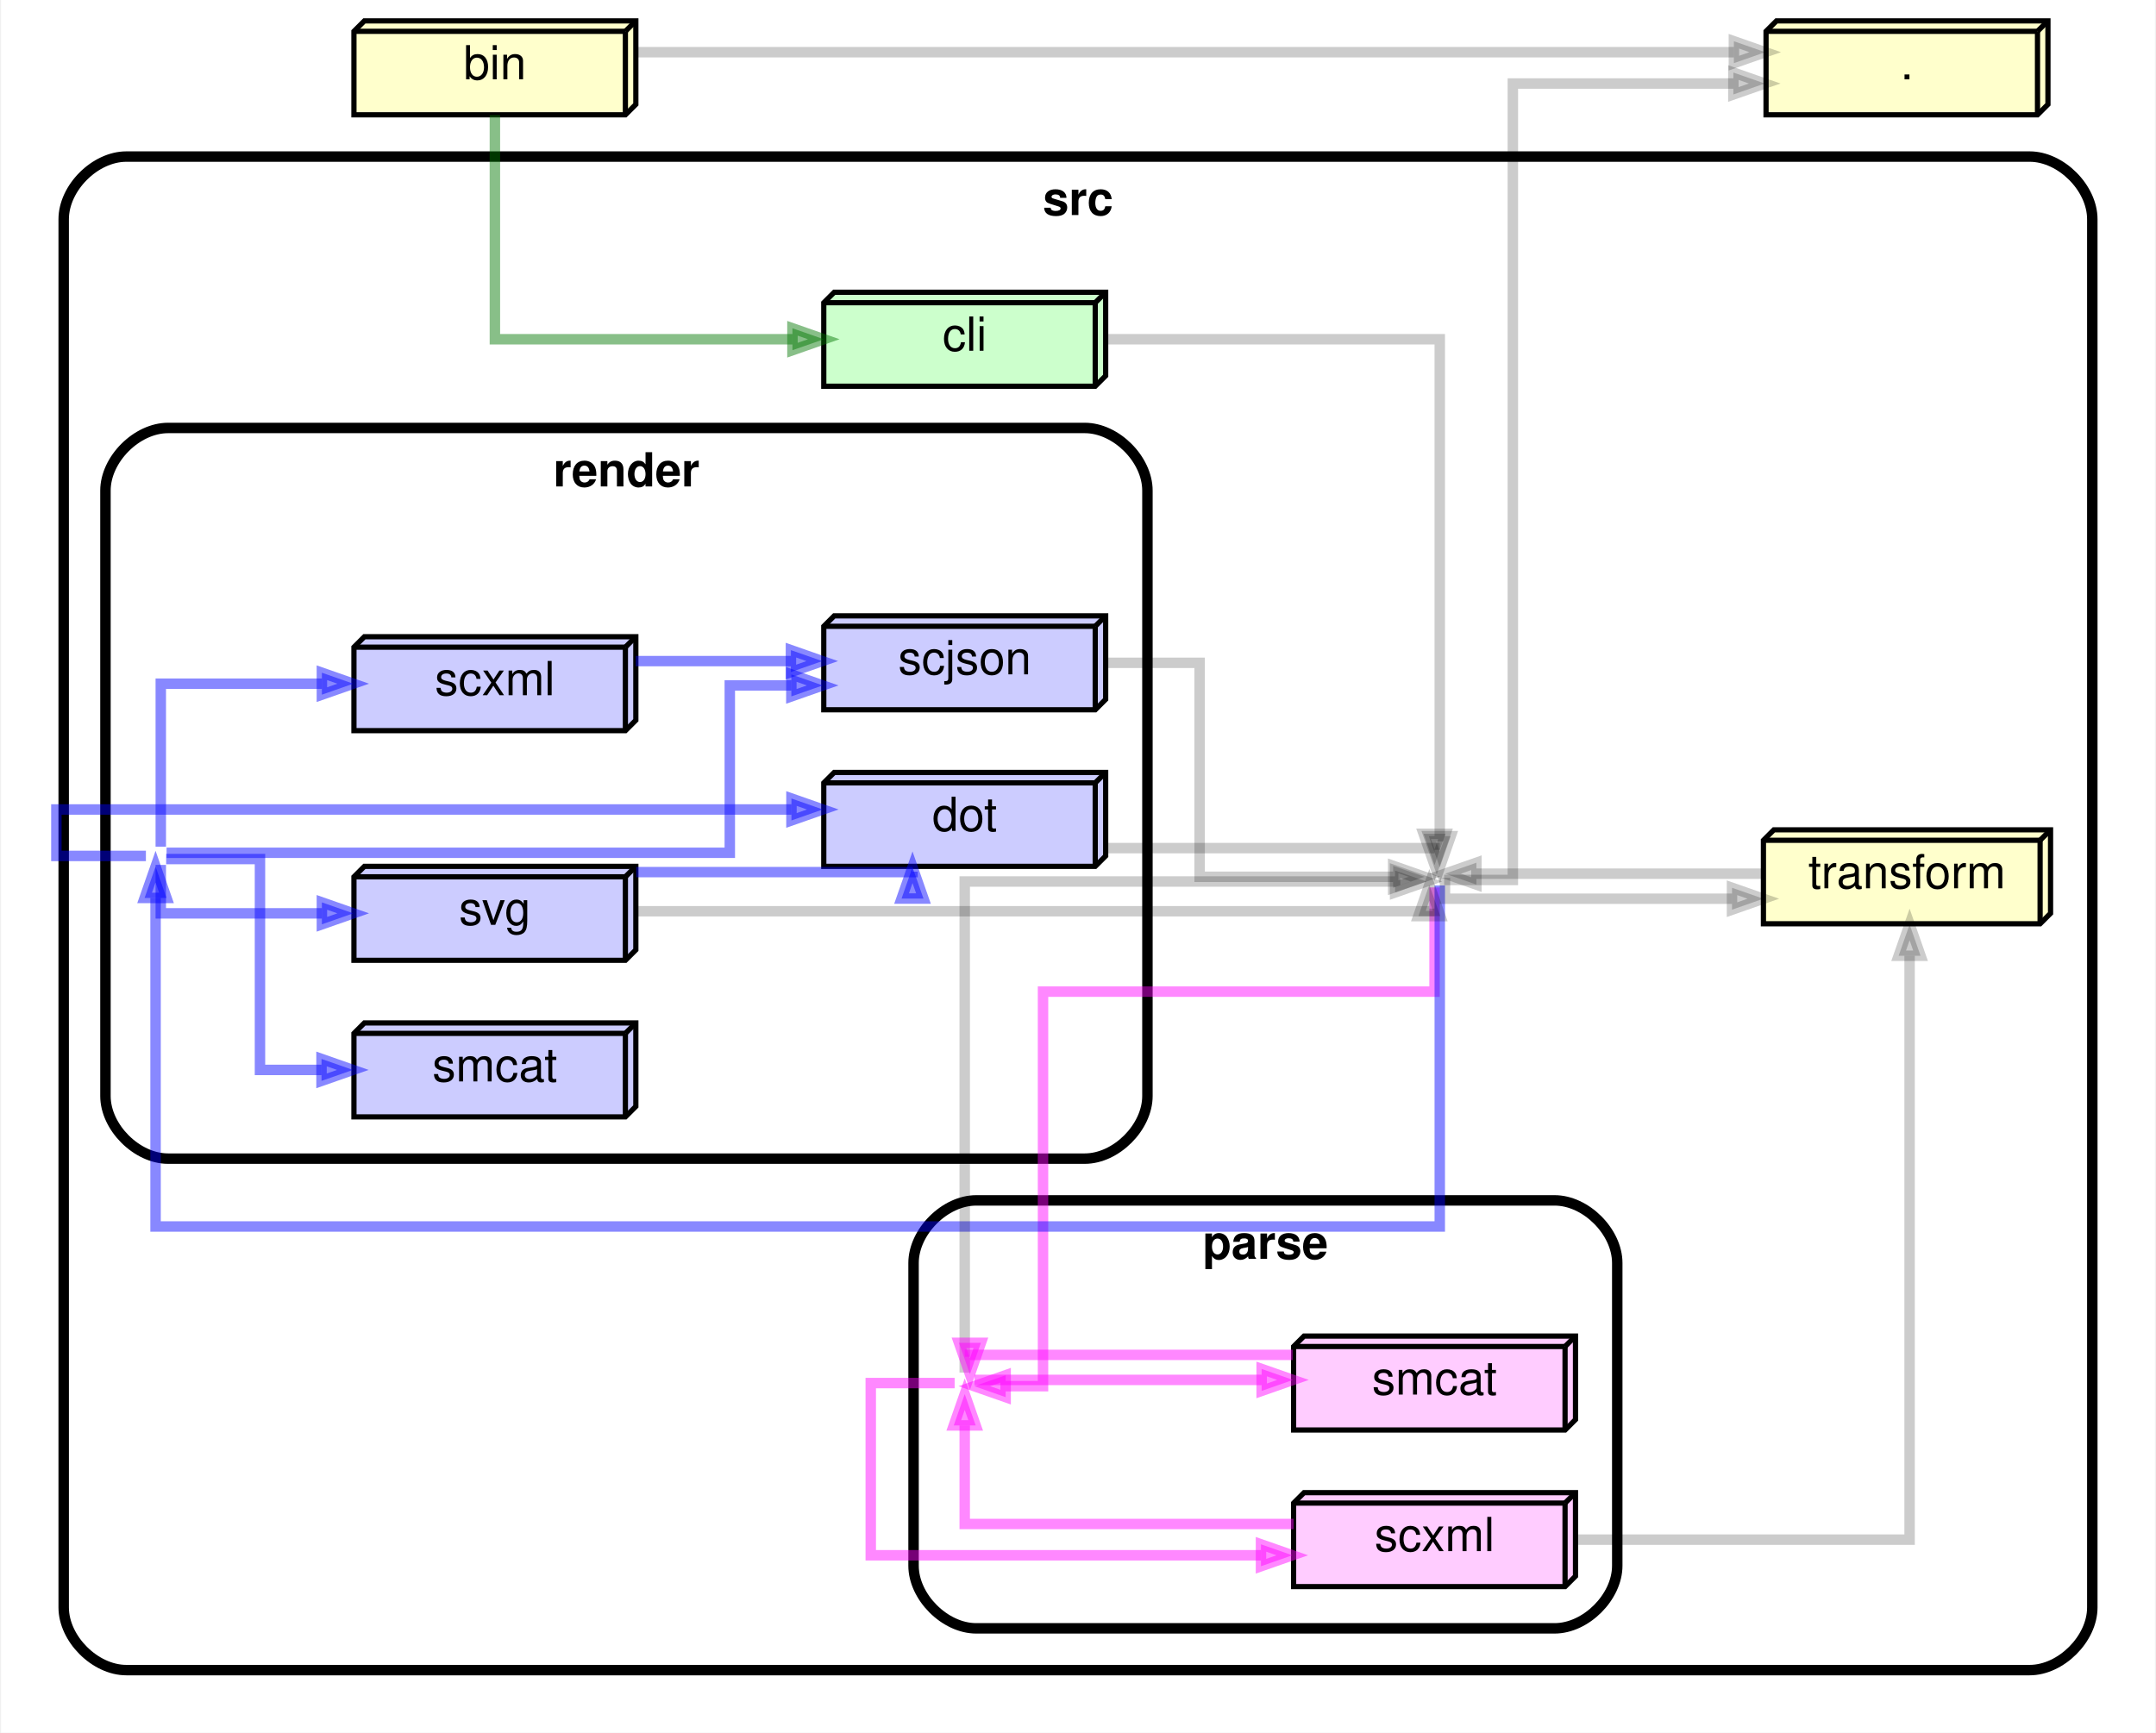
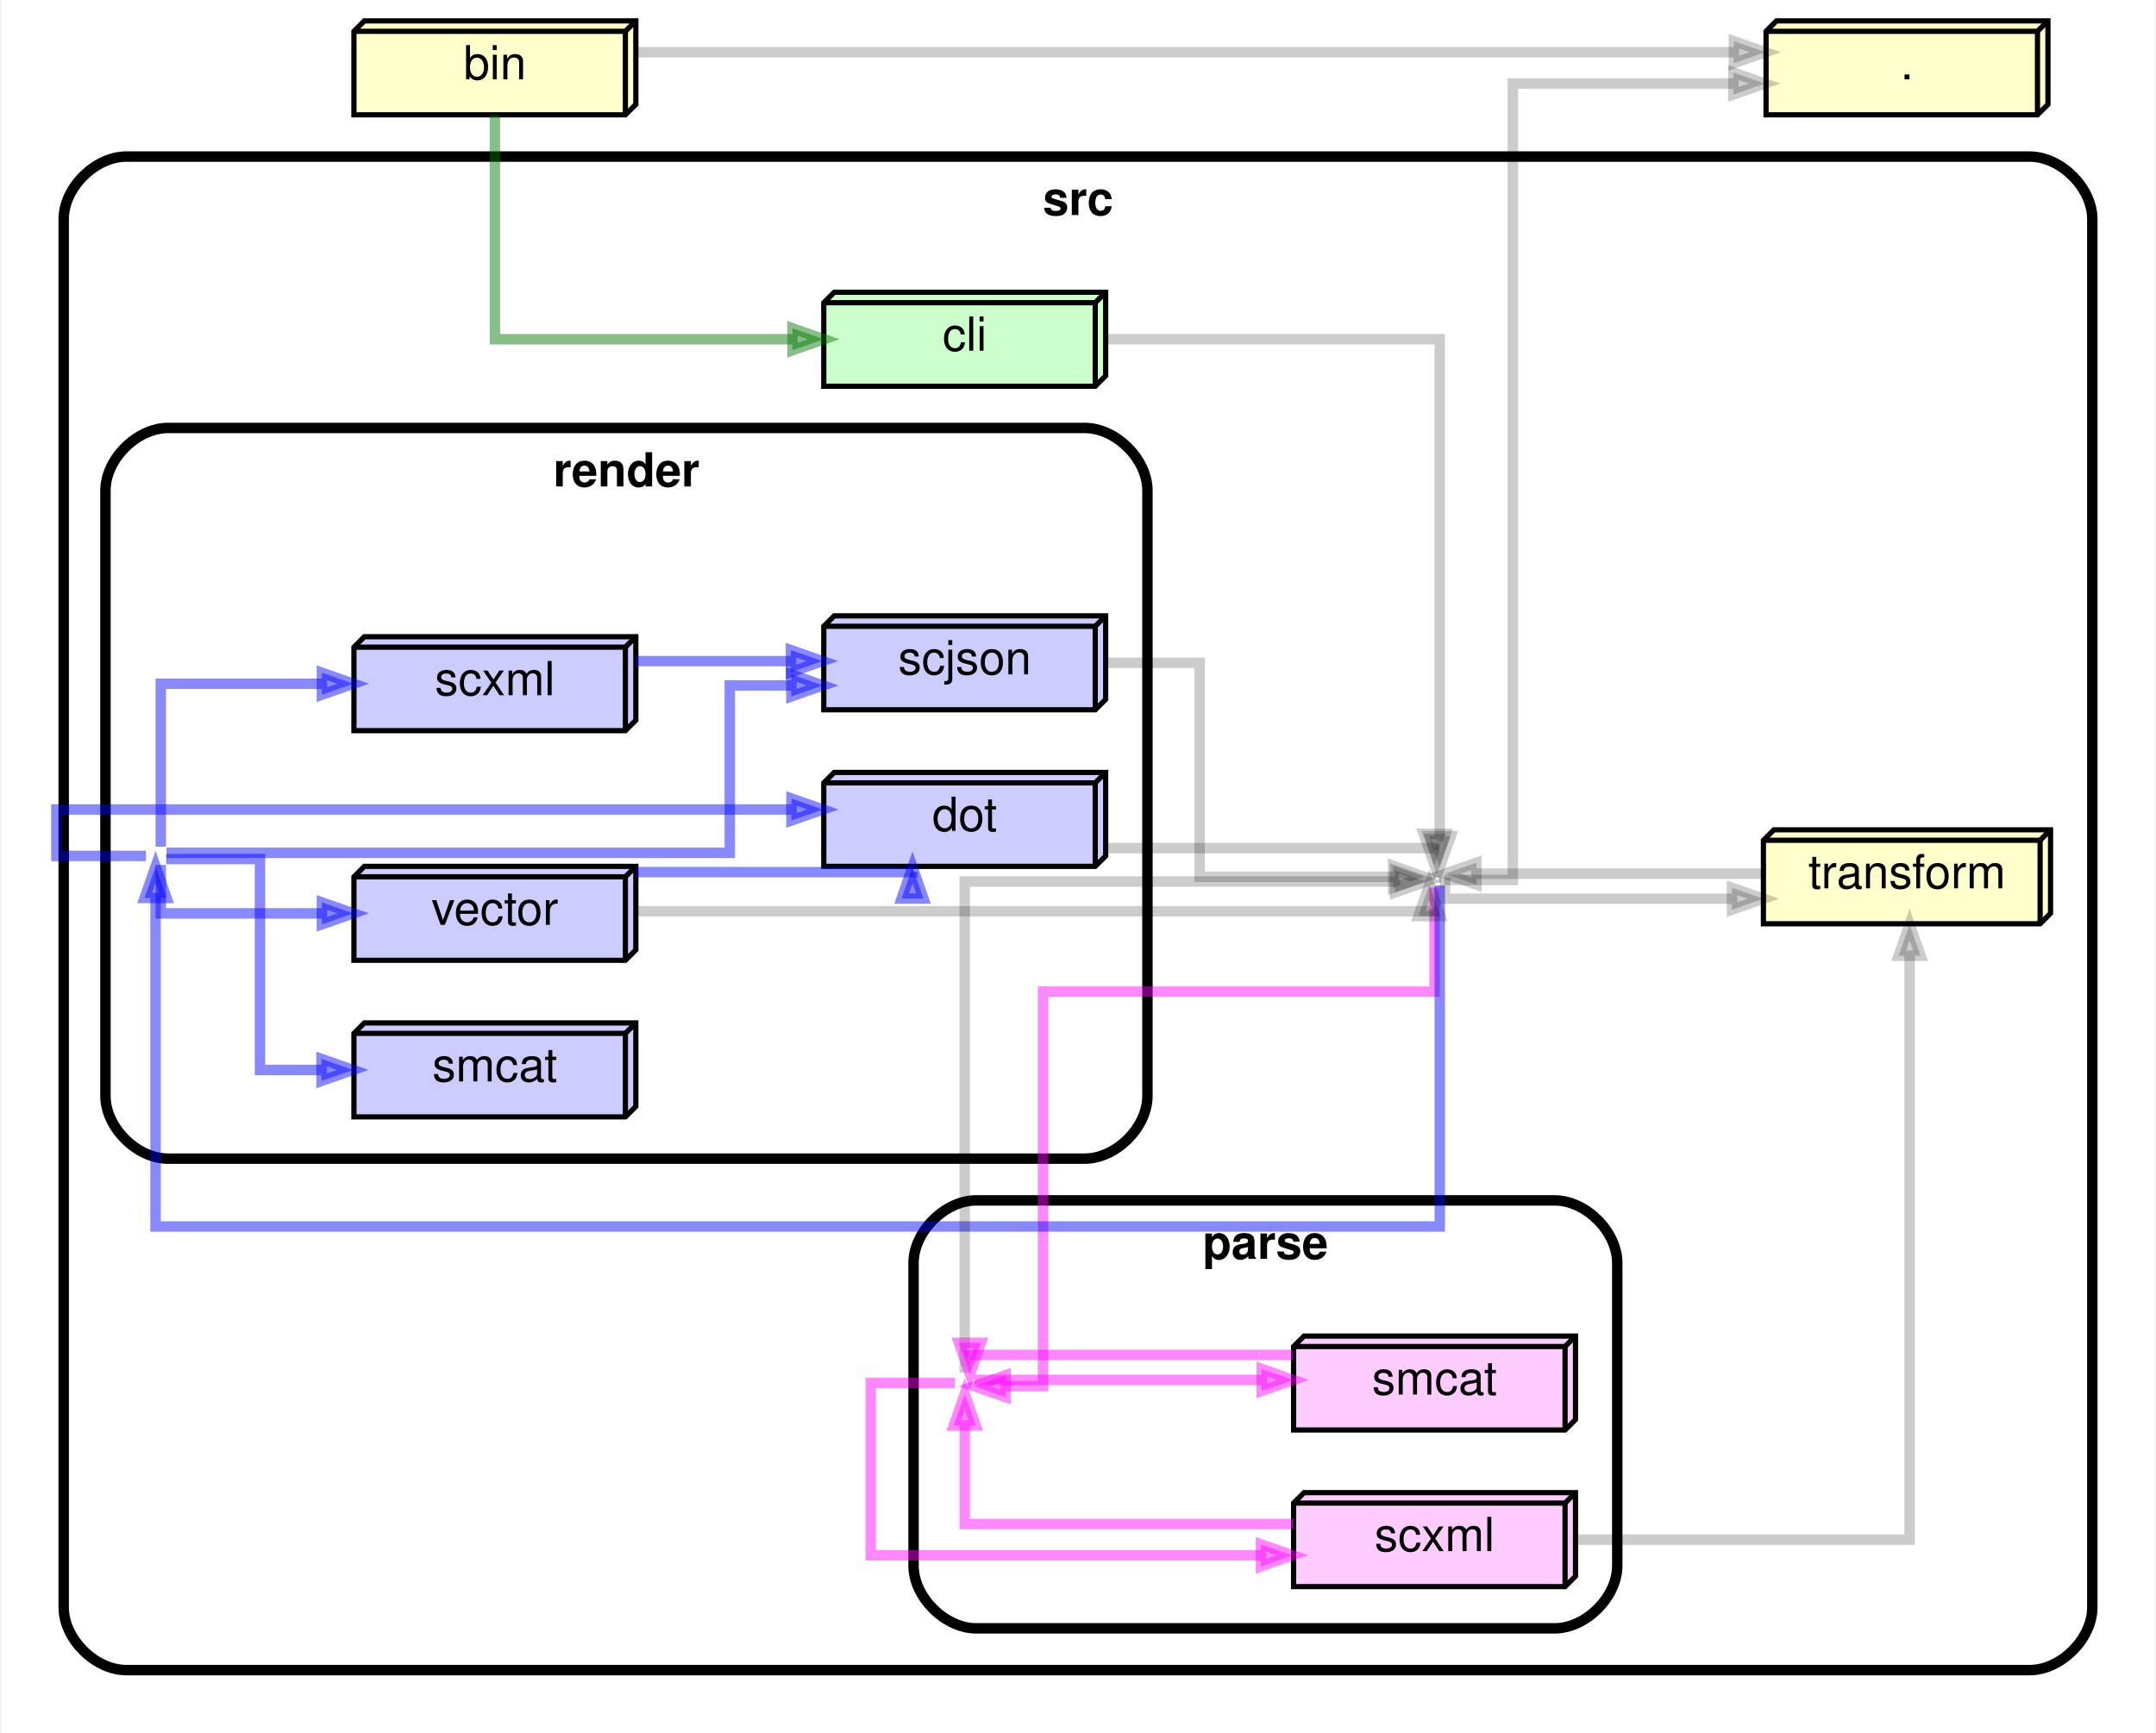
<svg xmlns="http://www.w3.org/2000/svg" xmlns:xlink="http://www.w3.org/1999/xlink" width="413pt" height="332pt" viewBox="0.00 0.00 412.60 332.00">
  <g id="graph0" class="graph" transform="scale(1 1) rotate(0) translate(4 328)">
    <polygon fill="white" stroke="transparent" points="-4,4 -4,-328 408.6,-328 408.6,4 -4,4" />
    <g id="clust1" class="cluster">
      <path fill="#ffffff" stroke="black" stroke-width="2" d="M20,-8C20,-8 384.6,-8 384.6,-8 390.6,-8 396.6,-14 396.6,-20 396.6,-20 396.6,-286 396.6,-286 396.6,-292 390.6,-298 384.6,-298 384.6,-298 20,-298 20,-298 14,-298 8,-292 8,-286 8,-286 8,-20 8,-20 8,-14 14,-8 20,-8" />
      <text text-anchor="middle" x="202.3" y="-286.8" font-family="Helvetica,sans-Serif" font-weight="bold" font-size="9.00">src</text>
    </g>
    <g id="clust2" class="cluster">
      <path fill="#ffffff" stroke="black" stroke-width="2" d="M182.8,-16C182.8,-16 293.6,-16 293.6,-16 299.6,-16 305.6,-22 305.6,-28 305.6,-28 305.6,-86 305.6,-86 305.6,-92 299.6,-98 293.6,-98 293.6,-98 182.8,-98 182.8,-98 176.8,-98 170.8,-92 170.8,-86 170.8,-86 170.8,-28 170.8,-28 170.8,-22 176.8,-16 182.8,-16" />
      <text text-anchor="middle" x="238.2" y="-86.8" font-family="Helvetica,sans-Serif" font-weight="bold" font-size="9.00">parse</text>
    </g>
    <g id="clust3" class="cluster">
      <path fill="#ffffff" stroke="black" stroke-width="2" d="M28,-106C28,-106 203.6,-106 203.6,-106 209.6,-106 215.6,-112 215.6,-118 215.6,-118 215.6,-234 215.6,-234 215.6,-240 209.6,-246 203.6,-246 203.6,-246 28,-246 28,-246 22,-246 16,-240 16,-234 16,-234 16,-118 16,-118 16,-112 22,-106 28,-106" />
      <text text-anchor="middle" x="115.8" y="-234.8" font-family="Helvetica,sans-Serif" font-weight="bold" font-size="9.00">render</text>
    </g>
    <g id="node1" class="node">
      <g id="a_node1">
        <a xlink:href="https://github.com/sverweij/state-machine-cat/blob/develop/." xlink:title=".">
          <polygon fill="#ffffcc" stroke="black" points="388.1,-324 336.1,-324 334.1,-322 334.1,-306 386.1,-306 388.1,-308 388.1,-324" />
          <polyline fill="none" stroke="black" points="386.1,-322 334.1,-322 " />
          <polyline fill="none" stroke="black" points="386.1,-322 386.1,-306 " />
          <polyline fill="none" stroke="black" points="386.1,-322 388.1,-324 " />
          <text text-anchor="middle" x="361.1" y="-312.8" font-family="Helvetica,sans-Serif" font-size="9.00">.</text>
        </a>
      </g>
    </g>
    <g id="node2" class="node">
      <g id="a_node2">
        <a xlink:href="https://github.com/sverweij/state-machine-cat/blob/develop/bin" xlink:title="bin">
          <polygon fill="#ffffcc" stroke="black" points="117.6,-324 65.6,-324 63.6,-322 63.6,-306 115.6,-306 117.6,-308 117.6,-324" />
          <polyline fill="none" stroke="black" points="115.6,-322 63.6,-322 " />
          <polyline fill="none" stroke="black" points="115.6,-322 115.6,-306 " />
          <polyline fill="none" stroke="black" points="115.6,-322 117.6,-324 " />
          <text text-anchor="middle" x="90.6" y="-312.8" font-family="Helvetica,sans-Serif" font-size="9.00">bin</text>
        </a>
      </g>
    </g>
    <g id="edge1" class="edge">
      <path fill="none" stroke="#000000" stroke-width="2" stroke-opacity="0.2" d="M117.78,-318C117.78,-318 327.94,-318 327.94,-318" />
      <polygon fill="#000000" fill-opacity="0.2" stroke="#000000" stroke-width="2" stroke-opacity="0.2" points="327.94,-320.1 333.94,-318 327.94,-315.9 327.94,-320.1" />
    </g>
    <g id="node3" class="node">
      <g id="a_node3">
        <a xlink:href="https://github.com/sverweij/state-machine-cat/blob/develop/src/cli" xlink:title="cli">
          <polygon fill="#ccffcc" stroke="black" points="207.6,-272 155.6,-272 153.6,-270 153.6,-254 205.6,-254 207.6,-256 207.6,-272" />
          <polyline fill="none" stroke="black" points="205.6,-270 153.6,-270 " />
          <polyline fill="none" stroke="black" points="205.6,-270 205.6,-254 " />
          <polyline fill="none" stroke="black" points="205.6,-270 207.6,-272 " />
          <text text-anchor="middle" x="180.6" y="-260.8" font-family="Helvetica,sans-Serif" font-size="9.00">cli</text>
        </a>
      </g>
    </g>
    <g id="edge2" class="edge">
      <path fill="none" stroke="#007700" stroke-width="2" stroke-opacity="0.467" d="M90.6,-305.94C90.6,-291.04 90.6,-263 90.6,-263 90.6,-263 147.6,-263 147.6,-263" />
      <polygon fill="#007700" fill-opacity="0.467" stroke="#007700" stroke-width="2" stroke-opacity="0.467" points="147.6,-265.1 153.6,-263 147.6,-260.9 147.6,-265.1" />
    </g>
    <g id="edge7" class="edge">
      <path fill="none" stroke="#000000" stroke-width="2" stroke-opacity="0.2" d="M207.9,-263C234.71,-263 271.6,-263 271.6,-263 271.6,-263 271.6,-167.79 271.6,-167.79" />
      <polygon fill="#000000" fill-opacity="0.2" stroke="#000000" stroke-width="2" stroke-opacity="0.2" points="273.7,-167.79 271.6,-161.79 269.5,-167.79 273.7,-167.79" />
    </g>
    <g id="edge3" class="edge">
      <path fill="none" stroke="#000000" stroke-width="2" stroke-opacity="0.2" d="M272.44,-159.4C276.44,-159.4 285.6,-159.4 285.6,-159.4 285.6,-159.4 285.6,-312 285.6,-312 285.6,-312 327.84,-312 327.84,-312" />
      <polygon fill="#000000" fill-opacity="0.2" stroke="#000000" stroke-width="2" stroke-opacity="0.2" points="327.84,-314.1 333.84,-312 327.84,-309.9 327.84,-314.1" />
    </g>
    <g id="edge4" class="edge">
      <path fill="none" stroke="#ff00ff" stroke-width="2" stroke-opacity="0.467" d="M270.6,-157.97C270.6,-152.52 270.6,-138 270.6,-138 270.6,-138 195.6,-138 195.6,-138 195.6,-138 195.6,-62.4 195.6,-62.4 195.6,-62.4 188.44,-62.4 188.44,-62.4" />
      <polygon fill="#ff00ff" fill-opacity="0.467" stroke="#ff00ff" stroke-width="2" stroke-opacity="0.467" points="188.44,-60.3 182.44,-62.4 188.44,-64.5 188.44,-60.3" />
    </g>
    <g id="edge5" class="edge">
      <path fill="none" stroke="#0000ff" stroke-width="2" stroke-opacity="0.467" d="M271.6,-158.34C271.6,-148.03 271.6,-93 271.6,-93 271.6,-93 25.6,-93 25.6,-93 25.6,-93 25.6,-155.95 25.6,-155.95" />
      <polygon fill="#0000ff" fill-opacity="0.467" stroke="#0000ff" stroke-width="2" stroke-opacity="0.467" points="23.5,-155.95 25.6,-161.95 27.7,-155.95 23.5,-155.95" />
    </g>
    <g id="node7" class="node">
      <g id="a_node7">
        <a xlink:href="https://github.com/sverweij/state-machine-cat/blob/develop/src/transform" xlink:title="transform">
          <polygon fill="#ffffcc" stroke="black" points="388.6,-169 335.6,-169 333.6,-167 333.6,-151 386.6,-151 388.6,-153 388.6,-169" />
          <polyline fill="none" stroke="black" points="386.6,-167 333.6,-167 " />
          <polyline fill="none" stroke="black" points="386.6,-167 386.6,-151 " />
          <polyline fill="none" stroke="black" points="386.6,-167 388.6,-169 " />
          <text text-anchor="middle" x="361.1" y="-157.8" font-family="Helvetica,sans-Serif" font-size="9.00">transform</text>
        </a>
      </g>
    </g>
    <g id="edge6" class="edge">
      <path fill="none" stroke="#000000" stroke-width="2" stroke-opacity="0.2" d="M272.6,-159.82C272.6,-159.02 272.6,-155.8 272.6,-155.8 272.6,-155.8 327.58,-155.8 327.58,-155.8" />
      <polygon fill="#000000" fill-opacity="0.2" stroke="#000000" stroke-width="2" stroke-opacity="0.2" points="327.58,-157.9 333.58,-155.8 327.58,-153.7 327.58,-157.9" />
    </g>
    <g id="edge8" class="edge">
      <path fill="none" stroke="#000000" stroke-width="2" stroke-opacity="0.2" d="M180.6,-65.01C180.6,-78.81 180.6,-159.1 180.6,-159.1 180.6,-159.1 263.04,-159.1 263.04,-159.1" />
      <polygon fill="#000000" fill-opacity="0.2" stroke="#000000" stroke-width="2" stroke-opacity="0.2" points="263.04,-161.2 269.04,-159.1 263.04,-157 263.04,-161.2" />
    </g>
    <g id="node8" class="node">
      <g id="a_node8">
        <a xlink:href="https://github.com/sverweij/state-machine-cat/blob/develop/src/parse/scxml" xlink:title="scxml">
          <polygon fill="#ffccff" stroke="black" points="297.6,-42 245.6,-42 243.6,-40 243.6,-24 295.6,-24 297.6,-26 297.6,-42" />
          <polyline fill="none" stroke="black" points="295.6,-40 243.6,-40 " />
          <polyline fill="none" stroke="black" points="295.6,-40 295.6,-24 " />
          <polyline fill="none" stroke="black" points="295.6,-40 297.6,-42 " />
          <text text-anchor="middle" x="270.6" y="-30.8" font-family="Helvetica,sans-Serif" font-size="9.00">scxml</text>
        </a>
      </g>
    </g>
    <g id="edge9" class="edge">
      <path fill="none" stroke="#ff00ff" stroke-width="2" stroke-opacity="0.467" d="M178.67,-63C174.03,-63 162.6,-63 162.6,-63 162.6,-63 162.6,-30 162.6,-30 162.6,-30 237.35,-30 237.35,-30" />
      <polygon fill="#ff00ff" fill-opacity="0.467" stroke="#ff00ff" stroke-width="2" stroke-opacity="0.467" points="237.35,-32.1 243.35,-30 237.35,-27.9 237.35,-32.1" />
    </g>
    <g id="node9" class="node">
      <g id="a_node9">
        <a xlink:href="https://github.com/sverweij/state-machine-cat/blob/develop/src/parse/smcat" xlink:title="smcat">
          <polygon fill="#ffccff" stroke="black" points="297.6,-72 245.6,-72 243.6,-70 243.6,-54 295.6,-54 297.6,-56 297.6,-72" />
          <polyline fill="none" stroke="black" points="295.6,-70 243.6,-70 " />
          <polyline fill="none" stroke="black" points="295.6,-70 295.6,-54 " />
          <polyline fill="none" stroke="black" points="295.6,-70 297.6,-72 " />
          <text text-anchor="middle" x="270.6" y="-60.8" font-family="Helvetica,sans-Serif" font-size="9.00">smcat</text>
        </a>
      </g>
    </g>
    <g id="edge10" class="edge">
      <path fill="none" stroke="#ff00ff" stroke-width="2" stroke-opacity="0.467" d="M182.48,-63.6C182.48,-63.6 237.48,-63.6 237.48,-63.6" />
      <polygon fill="#ff00ff" fill-opacity="0.467" stroke="#ff00ff" stroke-width="2" stroke-opacity="0.467" points="237.48,-65.7 243.48,-63.6 237.48,-61.5 237.48,-65.7" />
    </g>
    <g id="node10" class="node">
      <g id="a_node10">
        <a xlink:href="https://github.com/sverweij/state-machine-cat/blob/develop/src/render/dot" xlink:title="dot">
          <polygon fill="#ccccff" stroke="black" points="207.6,-180 155.6,-180 153.6,-178 153.6,-162 205.6,-162 207.6,-164 207.6,-180" />
          <polyline fill="none" stroke="black" points="205.6,-178 153.6,-178 " />
          <polyline fill="none" stroke="black" points="205.6,-178 205.6,-162 " />
          <polyline fill="none" stroke="black" points="205.6,-178 207.6,-180 " />
          <text text-anchor="middle" x="180.6" y="-168.8" font-family="Helvetica,sans-Serif" font-size="9.00">dot</text>
        </a>
      </g>
    </g>
    <g id="edge14" class="edge">
      <path fill="none" stroke="#0000ff" stroke-width="2" stroke-opacity="0.467" d="M23.75,-164C18.79,-164 6.6,-164 6.6,-164 6.6,-164 6.6,-172.9 6.6,-172.9 6.6,-172.9 147.41,-172.9 147.41,-172.9" />
      <polygon fill="#0000ff" fill-opacity="0.467" stroke="#0000ff" stroke-width="2" stroke-opacity="0.467" points="147.41,-175 153.41,-172.9 147.41,-170.8 147.41,-175" />
    </g>
    <g id="node11" class="node">
      <g id="a_node11">
        <a xlink:href="https://github.com/sverweij/state-machine-cat/blob/develop/src/render/scjson" xlink:title="scjson">
          <polygon fill="#ccccff" stroke="black" points="207.6,-210 155.6,-210 153.6,-208 153.6,-192 205.6,-192 207.6,-194 207.6,-210" />
          <polyline fill="none" stroke="black" points="205.6,-208 153.6,-208 " />
          <polyline fill="none" stroke="black" points="205.6,-208 205.6,-192 " />
          <polyline fill="none" stroke="black" points="205.6,-208 207.6,-210 " />
          <text text-anchor="middle" x="180.6" y="-198.8" font-family="Helvetica,sans-Serif" font-size="9.00">scjson</text>
        </a>
      </g>
    </g>
    <g id="edge15" class="edge">
      <path fill="none" stroke="#0000ff" stroke-width="2" stroke-opacity="0.467" d="M27.71,-164.6C42.29,-164.6 135.6,-164.6 135.6,-164.6 135.6,-164.6 135.6,-196.67 135.6,-196.67 135.6,-196.67 147.39,-196.67 147.39,-196.67" />
      <polygon fill="#0000ff" fill-opacity="0.467" stroke="#0000ff" stroke-width="2" stroke-opacity="0.467" points="147.39,-198.77 153.39,-196.67 147.39,-194.57 147.39,-198.77" />
    </g>
    <g id="node12" class="node">
      <g id="a_node12">
        <a xlink:href="https://github.com/sverweij/state-machine-cat/blob/develop/src/render/scxml" xlink:title="scxml">
          <polygon fill="#ccccff" stroke="black" points="117.6,-206 65.6,-206 63.6,-204 63.6,-188 115.6,-188 117.6,-190 117.6,-206" />
          <polyline fill="none" stroke="black" points="115.6,-204 63.6,-204 " />
          <polyline fill="none" stroke="black" points="115.6,-204 115.6,-188 " />
          <polyline fill="none" stroke="black" points="115.6,-204 117.6,-206 " />
          <text text-anchor="middle" x="90.6" y="-194.8" font-family="Helvetica,sans-Serif" font-size="9.00">scxml</text>
        </a>
      </g>
    </g>
    <g id="edge16" class="edge">
      <path fill="none" stroke="#0000ff" stroke-width="2" stroke-opacity="0.467" d="M26.6,-165.77C26.6,-172.63 26.6,-197 26.6,-197 26.6,-197 57.46,-197 57.46,-197" />
      <polygon fill="#0000ff" fill-opacity="0.467" stroke="#0000ff" stroke-width="2" stroke-opacity="0.467" points="57.46,-199.1 63.46,-197 57.46,-194.9 57.46,-199.1" />
    </g>
    <g id="node13" class="node">
      <g id="a_node13">
        <a xlink:href="https://github.com/sverweij/state-machine-cat/blob/develop/src/render/smcat" xlink:title="smcat">
          <polygon fill="#ccccff" stroke="black" points="117.6,-132 65.6,-132 63.6,-130 63.6,-114 115.6,-114 117.6,-116 117.6,-132" />
          <polyline fill="none" stroke="black" points="115.6,-130 63.6,-130 " />
          <polyline fill="none" stroke="black" points="115.6,-130 115.6,-114 " />
          <polyline fill="none" stroke="black" points="115.6,-130 117.6,-132 " />
          <text text-anchor="middle" x="90.6" y="-120.8" font-family="Helvetica,sans-Serif" font-size="9.00">smcat</text>
        </a>
      </g>
    </g>
    <g id="edge17" class="edge">
      <path fill="none" stroke="#0000ff" stroke-width="2" stroke-opacity="0.467" d="M27.63,-163.4C32.53,-163.4 45.6,-163.4 45.6,-163.4 45.6,-163.4 45.6,-123 45.6,-123 45.6,-123 57.39,-123 57.39,-123" />
      <polygon fill="#0000ff" fill-opacity="0.467" stroke="#0000ff" stroke-width="2" stroke-opacity="0.467" points="57.39,-125.1 63.39,-123 57.39,-120.9 57.39,-125.1" />
    </g>
    <g id="node14" class="node">
      <g id="a_node14">
-         <a xlink:href="https://github.com/sverweij/state-machine-cat/blob/develop/src/render/svg" xlink:title="svg">
+         <a xlink:href="https://github.com/sverweij/state-machine-cat/blob/develop/src/render/vector" xlink:title="vector">
          <polygon fill="#ccccff" stroke="black" points="117.6,-162 65.6,-162 63.6,-160 63.6,-144 115.6,-144 117.6,-146 117.6,-162" />
          <polyline fill="none" stroke="black" points="115.6,-160 63.6,-160 " />
          <polyline fill="none" stroke="black" points="115.6,-160 115.6,-144 " />
          <polyline fill="none" stroke="black" points="115.6,-160 117.6,-162 " />
-           <text text-anchor="middle" x="90.6" y="-150.8" font-family="Helvetica,sans-Serif" font-size="9.00">svg</text>
+           <text text-anchor="middle" x="90.6" y="-150.8" font-family="Helvetica,sans-Serif" font-size="9.00">vector</text>
        </a>
      </g>
    </g>
    <g id="edge18" class="edge">
      <path fill="none" stroke="#0000ff" stroke-width="2" stroke-opacity="0.467" d="M26.6,-162.28C26.6,-159.19 26.6,-153 26.6,-153 26.6,-153 57.46,-153 57.46,-153" />
      <polygon fill="#0000ff" fill-opacity="0.467" stroke="#0000ff" stroke-width="2" stroke-opacity="0.467" points="57.46,-155.1 63.46,-153 57.46,-150.9 57.46,-155.1" />
    </g>
    <g id="edge24" class="edge">
      <path fill="none" stroke="#000000" stroke-width="2" stroke-opacity="0.2" d="M333.46,-160.6C333.46,-160.6 278.62,-160.6 278.62,-160.6" />
      <polygon fill="#000000" fill-opacity="0.2" stroke="#000000" stroke-width="2" stroke-opacity="0.2" points="278.62,-158.5 272.62,-160.6 278.62,-162.7 278.62,-158.5" />
    </g>
    <g id="edge12" class="edge">
      <path fill="none" stroke="#ff00ff" stroke-width="2" stroke-opacity="0.467" d="M243.6,-36C217.09,-36 180.6,-36 180.6,-36 180.6,-36 180.6,-54.88 180.6,-54.88" />
      <polygon fill="#ff00ff" fill-opacity="0.467" stroke="#ff00ff" stroke-width="2" stroke-opacity="0.467" points="178.5,-54.88 180.6,-60.88 182.7,-54.88 178.5,-54.88" />
    </g>
    <g id="edge11" class="edge">
      <path fill="none" stroke="#000000" stroke-width="2" stroke-opacity="0.2" d="M297.9,-33C324.71,-33 361.6,-33 361.6,-33 361.6,-33 361.6,-144.87 361.6,-144.87" />
      <polygon fill="#000000" fill-opacity="0.2" stroke="#000000" stroke-width="2" stroke-opacity="0.2" points="359.5,-144.87 361.6,-150.87 363.7,-144.87 359.5,-144.87" />
    </g>
    <g id="edge13" class="edge">
      <path fill="none" stroke="#ff00ff" stroke-width="2" stroke-opacity="0.467" d="M243.41,-68.4C217.24,-68.4 181.6,-68.4 181.6,-68.4 181.6,-68.4 181.6,-68.03 181.6,-68.03" />
      <polygon fill="#ff00ff" fill-opacity="0.467" stroke="#ff00ff" stroke-width="2" stroke-opacity="0.467" points="183.7,-70.71 181.6,-64.71 179.5,-70.71 183.7,-70.71" />
    </g>
    <g id="edge19" class="edge">
      <path fill="none" stroke="#000000" stroke-width="2" stroke-opacity="0.2" d="M207.6,-165.5C234.11,-165.5 270.6,-165.5 270.6,-165.5 270.6,-165.5 270.6,-165.17 270.6,-165.17" />
      <polygon fill="#000000" fill-opacity="0.2" stroke="#000000" stroke-width="2" stroke-opacity="0.2" points="272.7,-168.24 270.6,-162.24 268.5,-168.24 272.7,-168.24" />
    </g>
    <g id="edge20" class="edge">
      <path fill="none" stroke="#000000" stroke-width="2" stroke-opacity="0.2" d="M207.81,-201C217.29,-201 225.6,-201 225.6,-201 225.6,-201 225.6,-160 225.6,-160 225.6,-160 262.67,-160 262.67,-160" />
      <polygon fill="#000000" fill-opacity="0.2" stroke="#000000" stroke-width="2" stroke-opacity="0.2" points="262.67,-162.1 268.67,-160 262.67,-157.9 262.67,-162.1" />
    </g>
    <g id="edge21" class="edge">
      <path fill="none" stroke="#0000ff" stroke-width="2" stroke-opacity="0.467" d="M117.6,-201.33C117.6,-201.33 147.31,-201.33 147.31,-201.33" />
      <polygon fill="#0000ff" fill-opacity="0.467" stroke="#0000ff" stroke-width="2" stroke-opacity="0.467" points="147.31,-203.43 153.31,-201.33 147.3,-199.23 147.31,-203.43" />
    </g>
    <g id="edge22" class="edge">
      <path fill="none" stroke="#000000" stroke-width="2" stroke-opacity="0.2" d="M117.79,-153.4C167.86,-153.4 269.6,-153.4 269.6,-153.4 269.6,-153.4 269.6,-153.91 269.6,-153.91" />
      <polygon fill="#000000" fill-opacity="0.2" stroke="#000000" stroke-width="2" stroke-opacity="0.2" points="267.5,-152.47 269.6,-158.47 271.7,-152.47 267.5,-152.47" />
    </g>
    <g id="edge23" class="edge">
      <path fill="none" stroke="#0000ff" stroke-width="2" stroke-opacity="0.467" d="M117.68,-160.9C140.89,-160.9 170.6,-160.9 170.6,-160.9 170.6,-160.9 170.6,-160.99 170.6,-160.99" />
      <polygon fill="#0000ff" fill-opacity="0.467" stroke="#0000ff" stroke-width="2" stroke-opacity="0.467" points="168.5,-155.83 170.6,-161.83 172.7,-155.83 168.5,-155.83" />
    </g>
  </g>
</svg>
